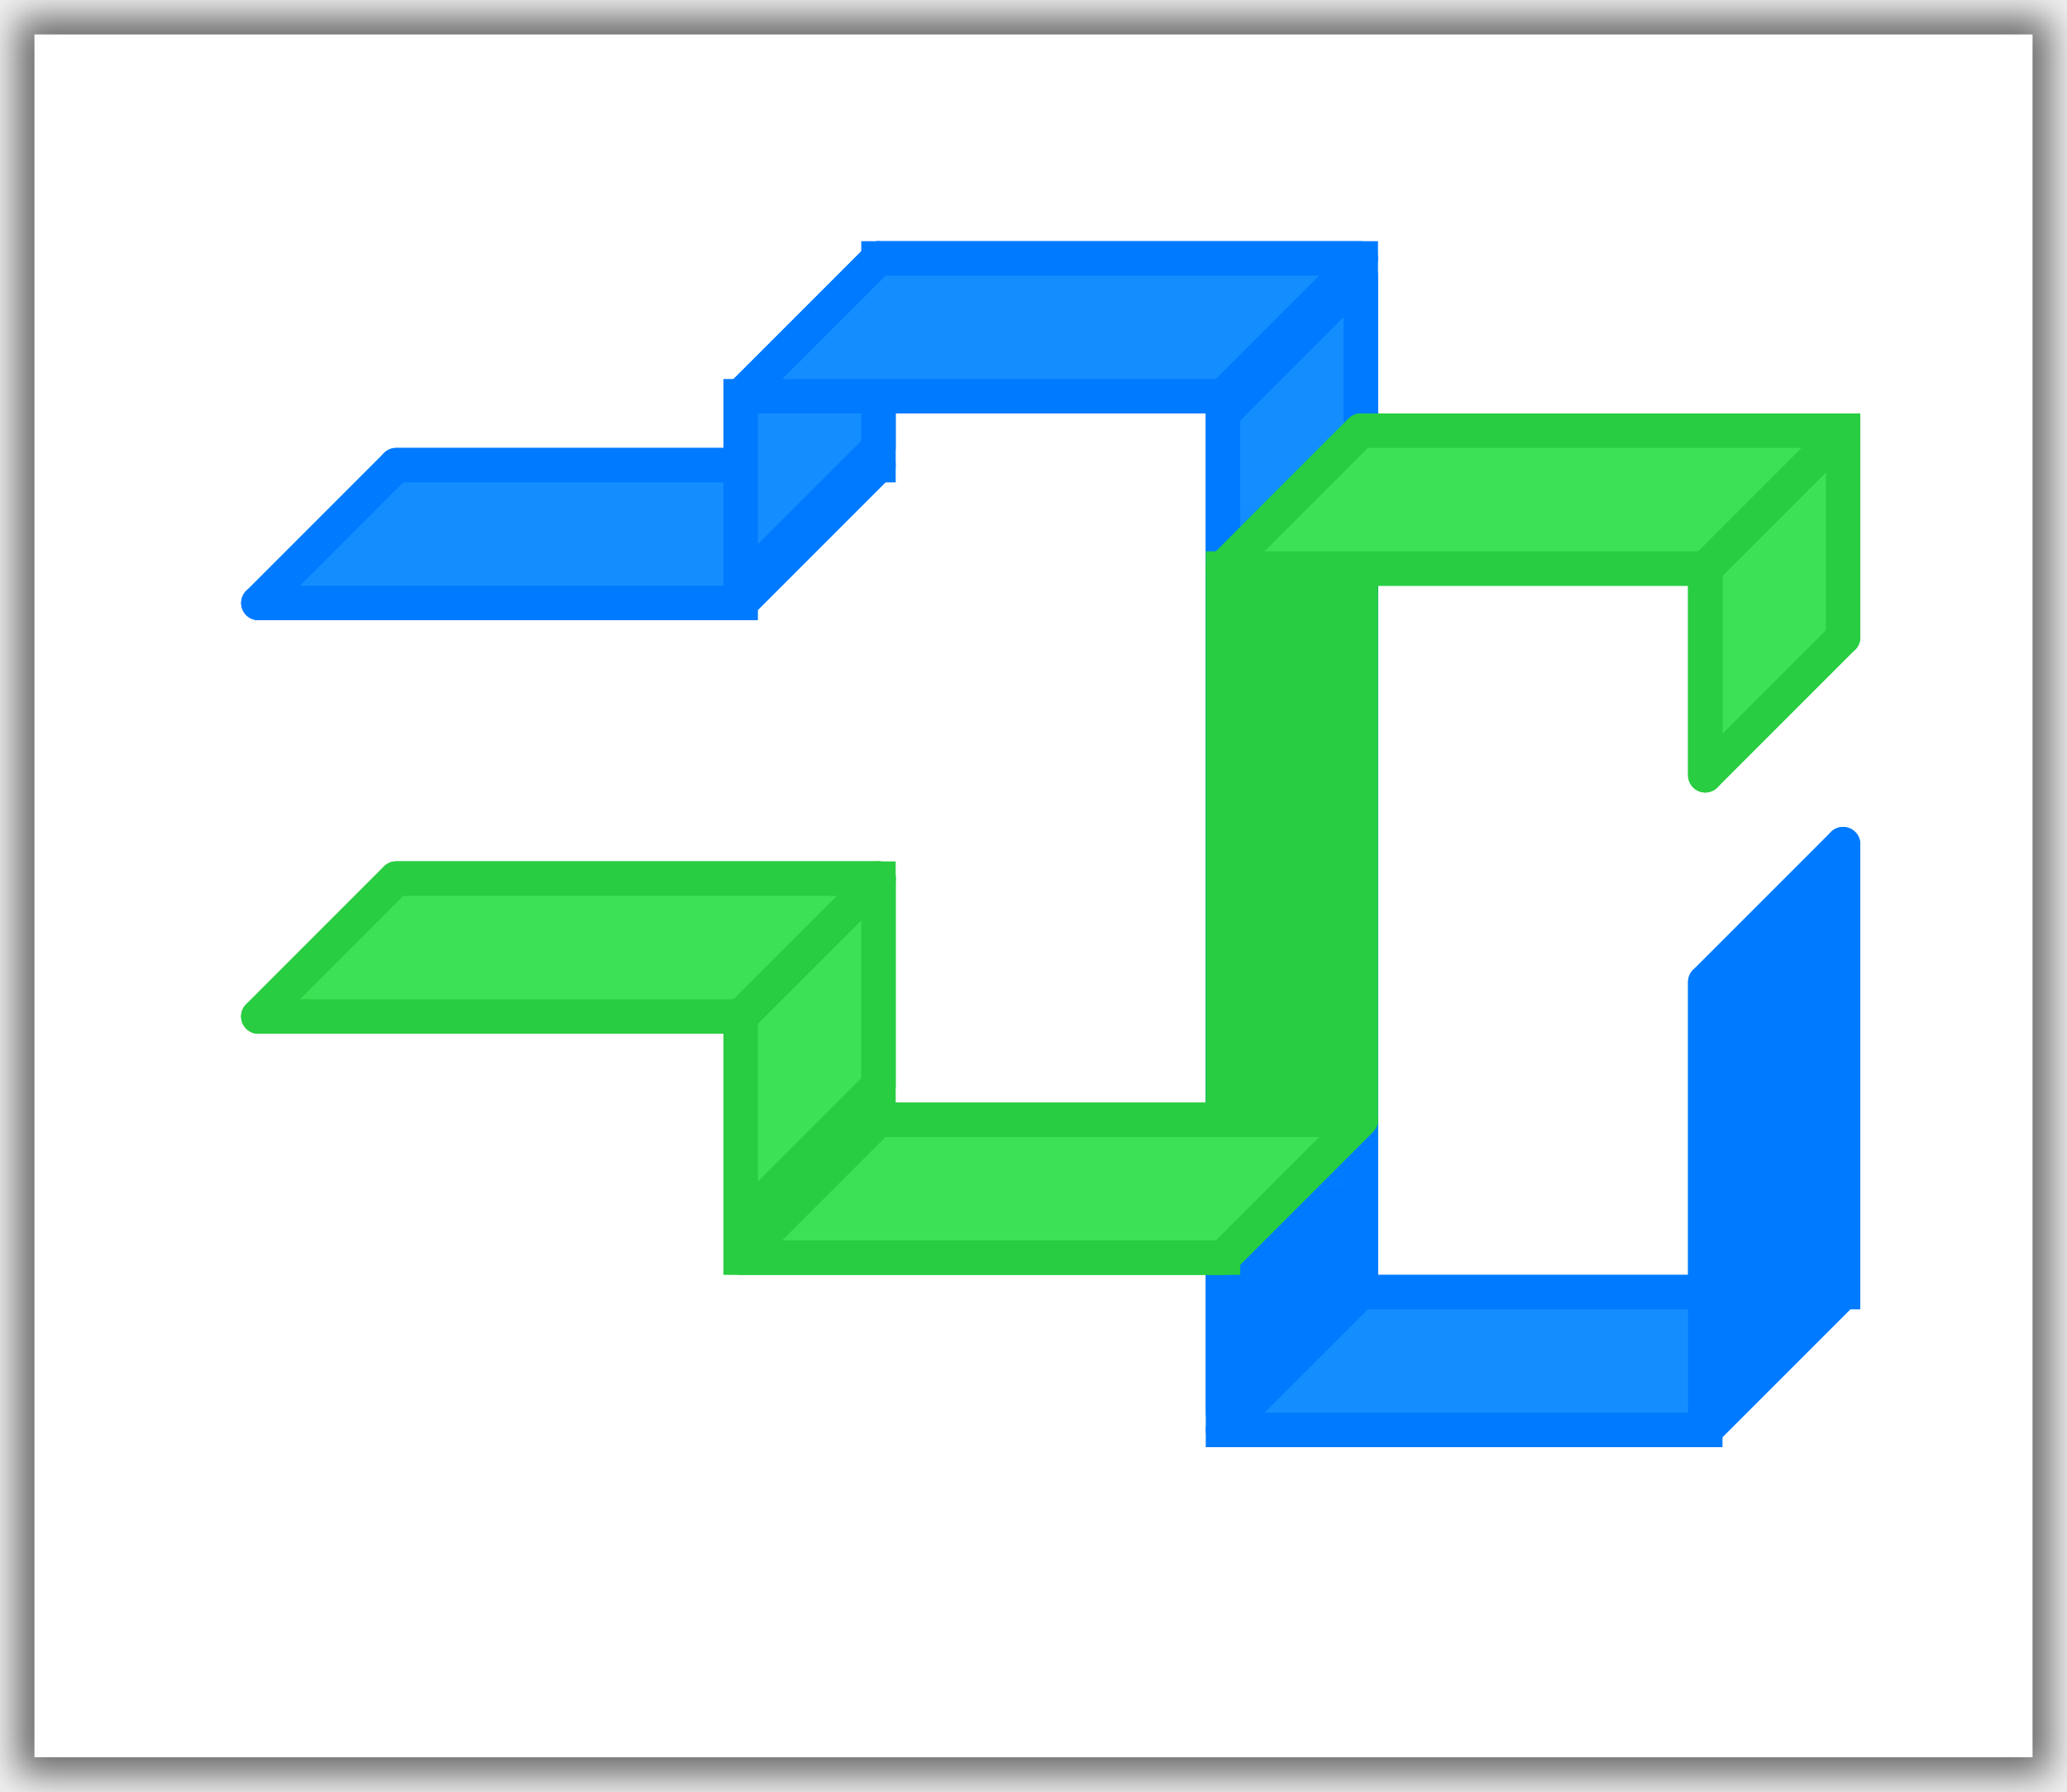
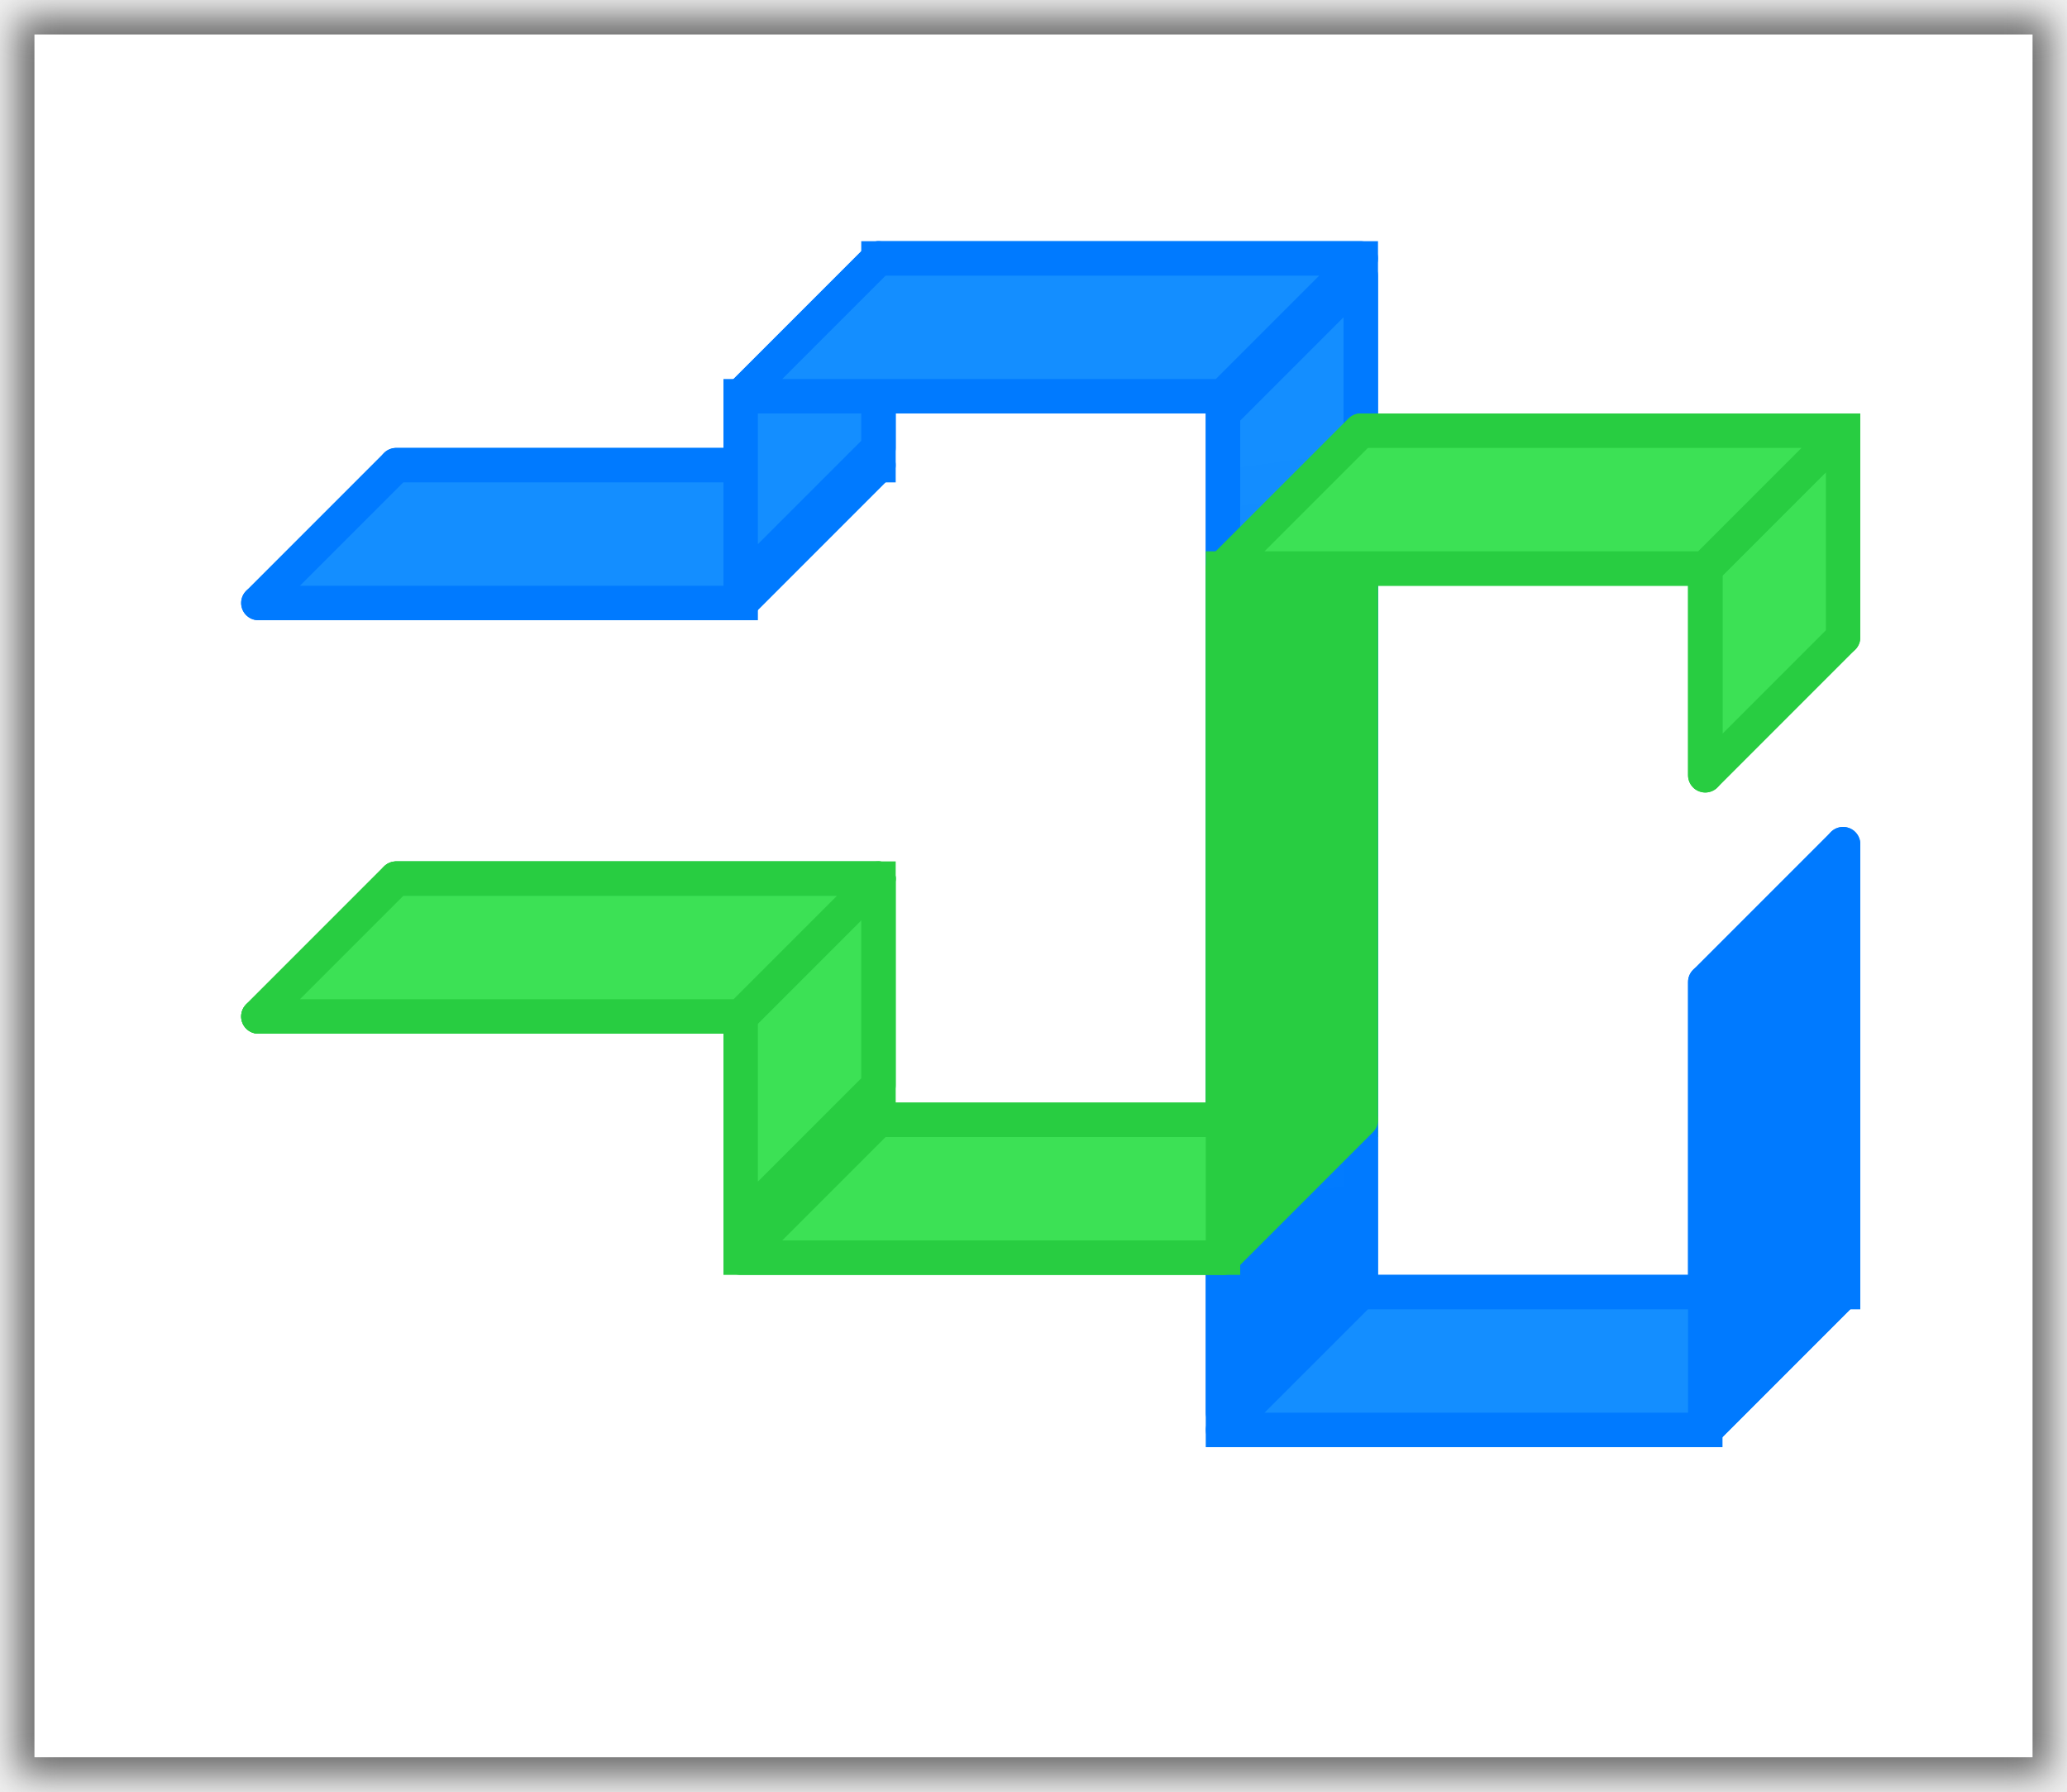
<svg xmlns="http://www.w3.org/2000/svg" height="52" viewBox="0 0 60 52" width="60">
  <linearGradient id="a" gradientUnits="userSpaceOnUse" x1="36" x2="39" y1="13" y2="35">
    <stop offset="0" stop-color="#148eff" />
    <stop offset="1" stop-color="#007aff" />
  </linearGradient>
  <filter id="b" color-interpolation-filters="sRGB" height="1.052" width="1.045" x="-.022" y="-.026">
    <feGaussianBlur stdDeviation=".555" />
  </filter>
  <path d="m.5.5h59v51h-59z" fill="#656565" filter="url(#b)" />
  <path d="m1 1h58v50h-58z" fill="#fff" />
  <g stroke-linecap="round">
    <g fill="none" transform="translate(4 -4)">
      <path d="m7.5 17.5h14v-6h14v30h14v-13" stroke="#007aff" />
      <path d="m7.5 29.5h14v7h14v-20h14v6" stroke="#28cd41" />
    </g>
    <path d="m49.5 22.5 4-4v-6l-4 4z" fill="#3ce155" stroke="#28cd41" stroke-linejoin="round" />
    <path d="m35.5 41 4-4v-29l-4 4z" fill="url(#a)" stroke="#007aff" stroke-linejoin="round" />
-     <path d="m35.5 36.5 4-4v-20l-4 4z" fill="#28cd41" stroke="#28cd41" stroke-linejoin="round" />
    <g fill="none">
      <path d="m7.5 17.5h14v-6h14v30h14v-13" stroke="#007aff" />
      <path d="m7.5 29.5h14v7h14v-20h14v6" stroke="#28cd41" />
    </g>
-     <path d="m49.5 16.5 4-4h-14l-4 4z" fill="#3ce155" stroke="#28cd41" stroke-linejoin="round" />
-     <path d="m35.5 36.5 4-4h-14l-4 4z" fill="#3ce155" stroke="#28cd41" stroke-linejoin="round" />
-     <path d="m21.5 35.5 4-4v-6l-4 4z" fill="#3ce155" stroke="#28cd41" stroke-linejoin="round" />
-     <path d="m21.5 29.5 4-4h-14l-4 4z" fill="#3ce155" stroke="#28cd41" stroke-linejoin="round" />
-     <path d="m21.5 29.5 4-4h-14l-4 4z" fill="#3ce155" stroke="#28cd41" stroke-linejoin="round" />
-     <path d="m49.5 41.5 4-4h-14l-4 4z" fill="#148eff" stroke="#007aff" stroke-linejoin="round" />
-     <path d="m49.5 41.5 4-4v-13l-4 4z" fill="#007aff" stroke="#007aff" stroke-linejoin="round" />
-     <path d="m21.5 17.5 4-4h-14l-4 4z" fill="#148eff" stroke="#007aff" stroke-linejoin="round" />
-     <path d="m21.5 17 4-4v-5.5l-4 4z" fill="#148eff" stroke="#007aff" stroke-linejoin="round" />
-     <path d="m35.5 11.5 4-4h-14l-4 4z" fill="#148eff" stroke="#007aff" stroke-linejoin="round" />
+     <g stroke-linejoin="round">
+       <path d="m35.5 36.5 4-4h-14l-4 4z" fill="#3ce155" stroke="#28cd41" />
+       <path d="m35.5 36.5 4-4v-20l-4 4z" fill="#28cd41" stroke="#28cd41" />
+       <path d="m21.5 35.5 4-4v-6l-4 4z" fill="#3ce155" stroke="#28cd41" />
+       <path d="m21.5 29.5 4-4h-14l-4 4z" fill="#3ce155" stroke="#28cd41" />
+       <path d="m21.5 29.5 4-4h-14l-4 4z" fill="#3ce155" stroke="#28cd41" />
+       <path d="m49.5 41.5 4-4h-14l-4 4z" fill="#148eff" stroke="#007aff" />
+       <path d="m49.5 41.5 4-4v-13l-4 4z" fill="#007aff" stroke="#007aff" />
+       <path d="m21.5 17.5 4-4h-14l-4 4z" fill="#148eff" stroke="#007aff" />
+       <path d="m21.5 17 4-4v-5.5l-4 4z" fill="#148eff" stroke="#007aff" />
+       <path d="m35.5 11.5 4-4h-14l-4 4z" fill="#148eff" stroke="#007aff" />
+       <path d="m49.5 16.5 4-4h-14l-4 4z" fill="#3ce155" stroke="#28cd41" />
+     </g>
  </g>
</svg>
